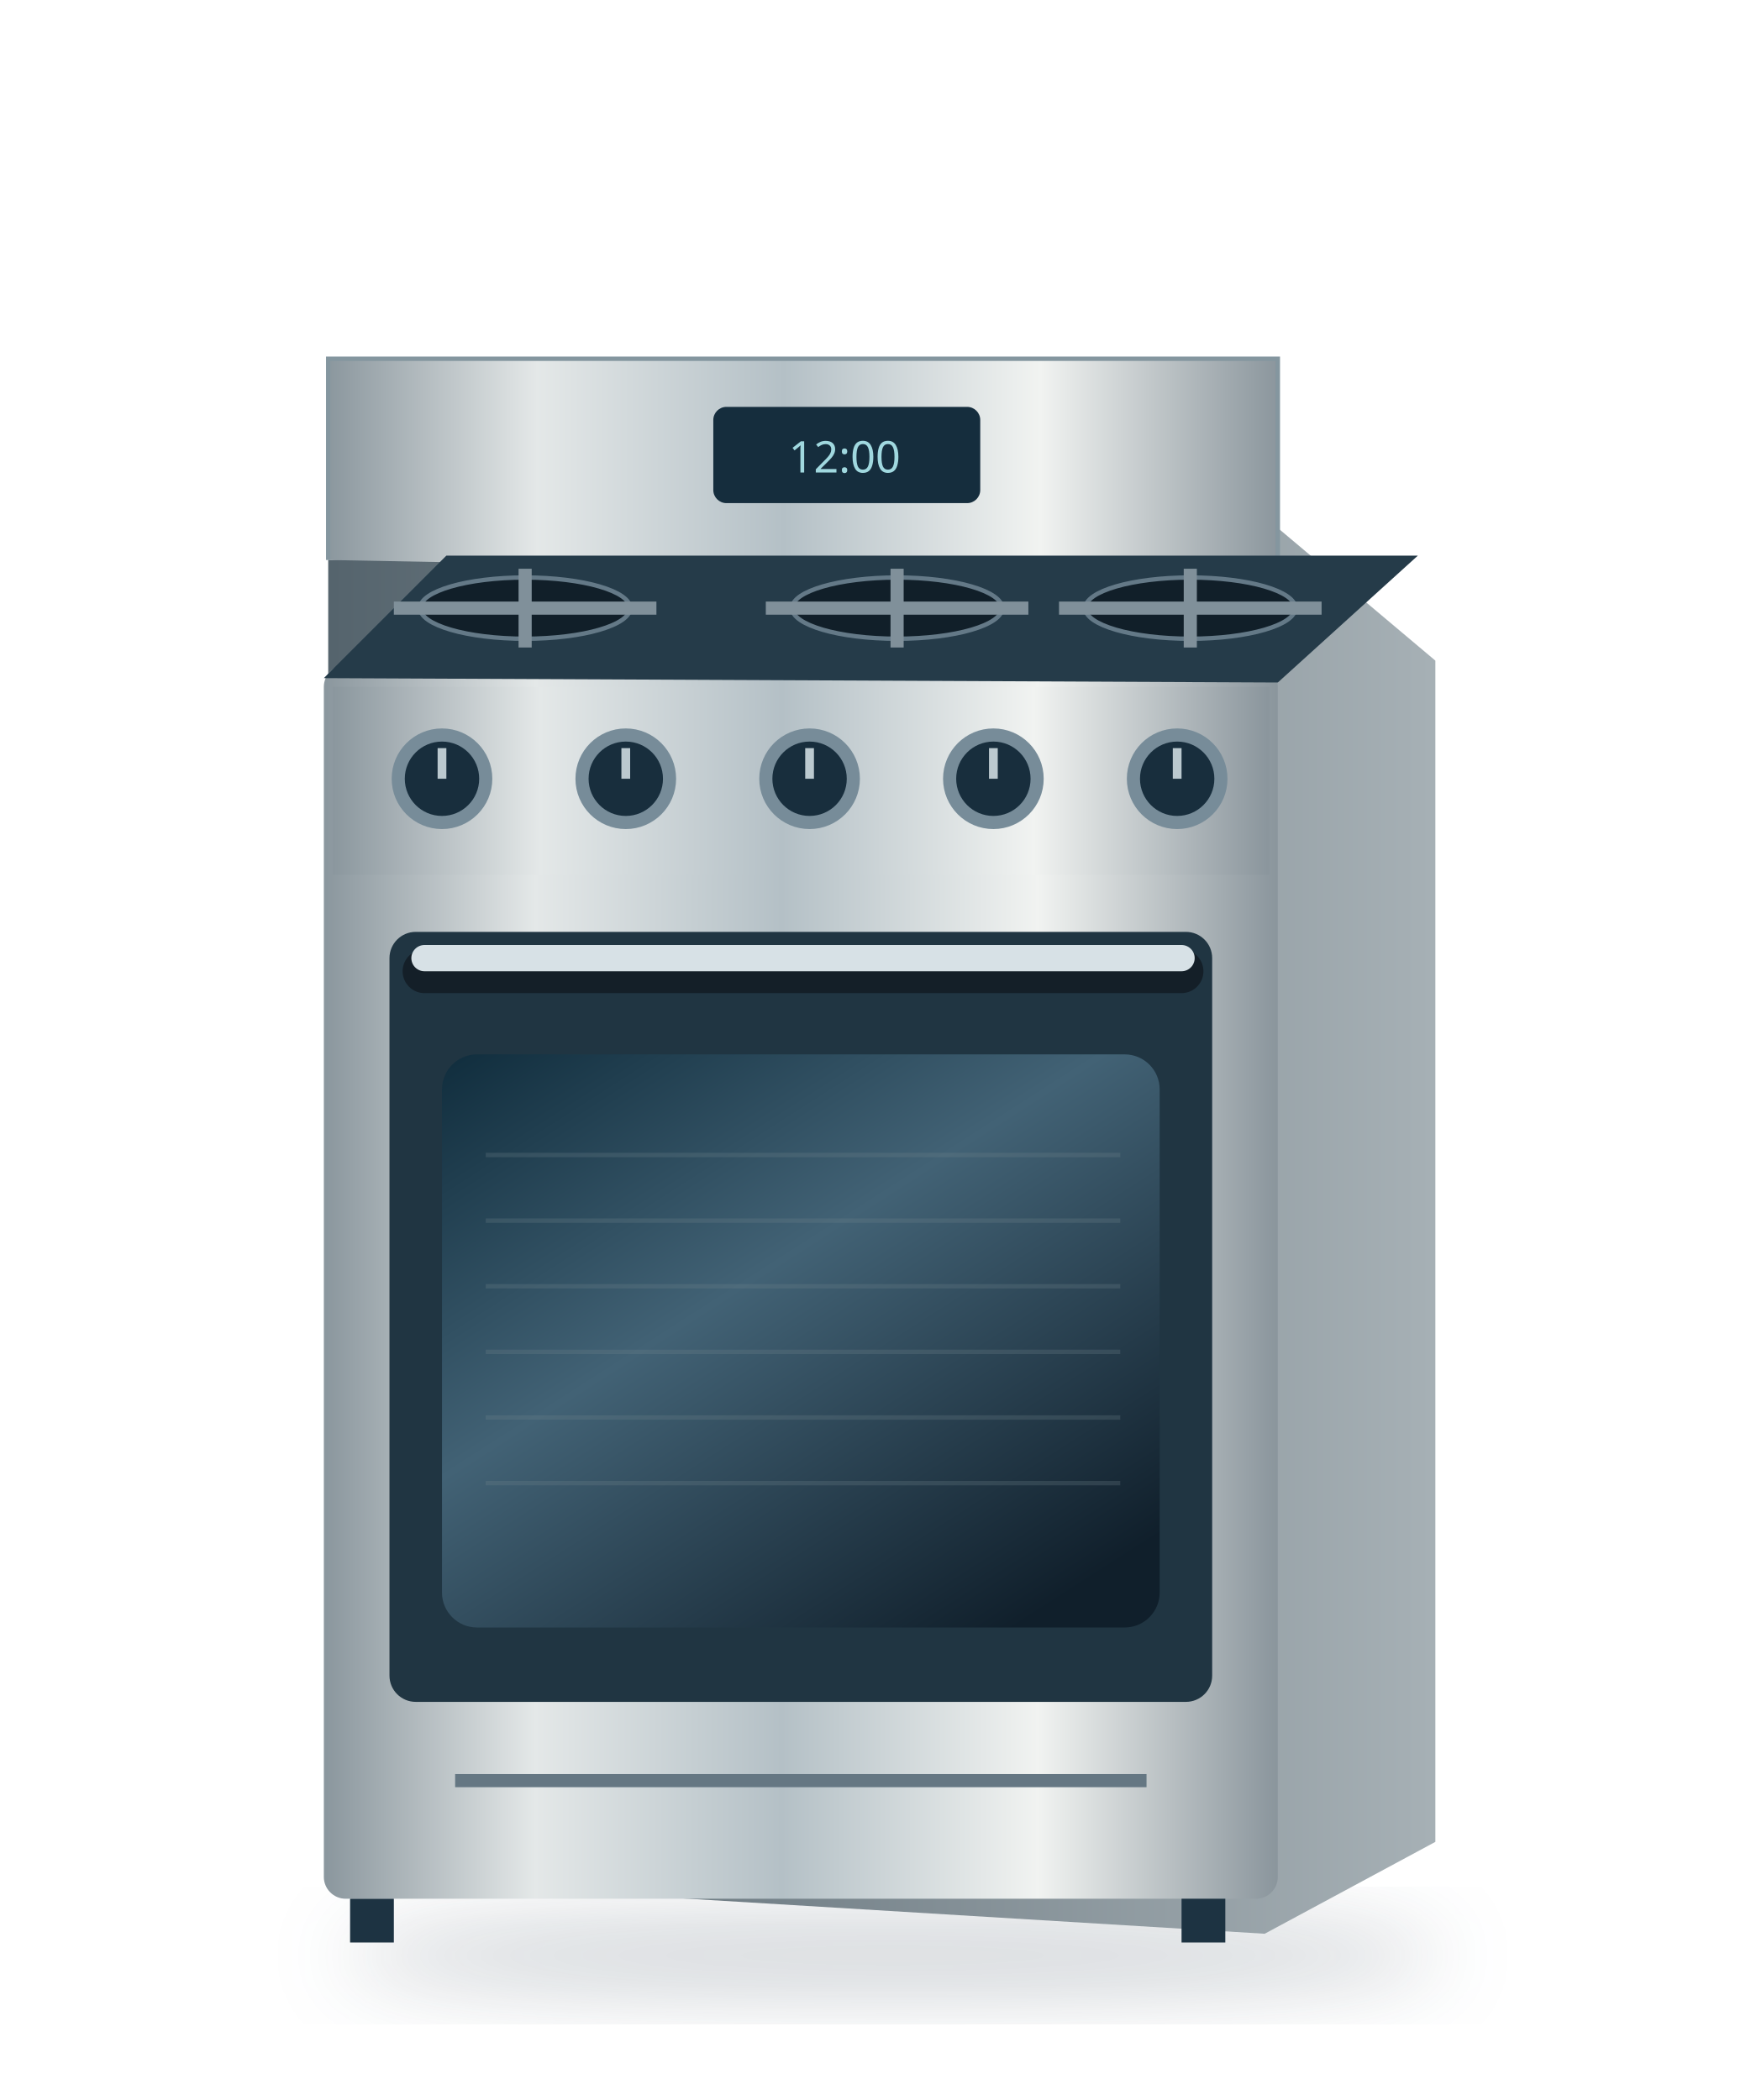
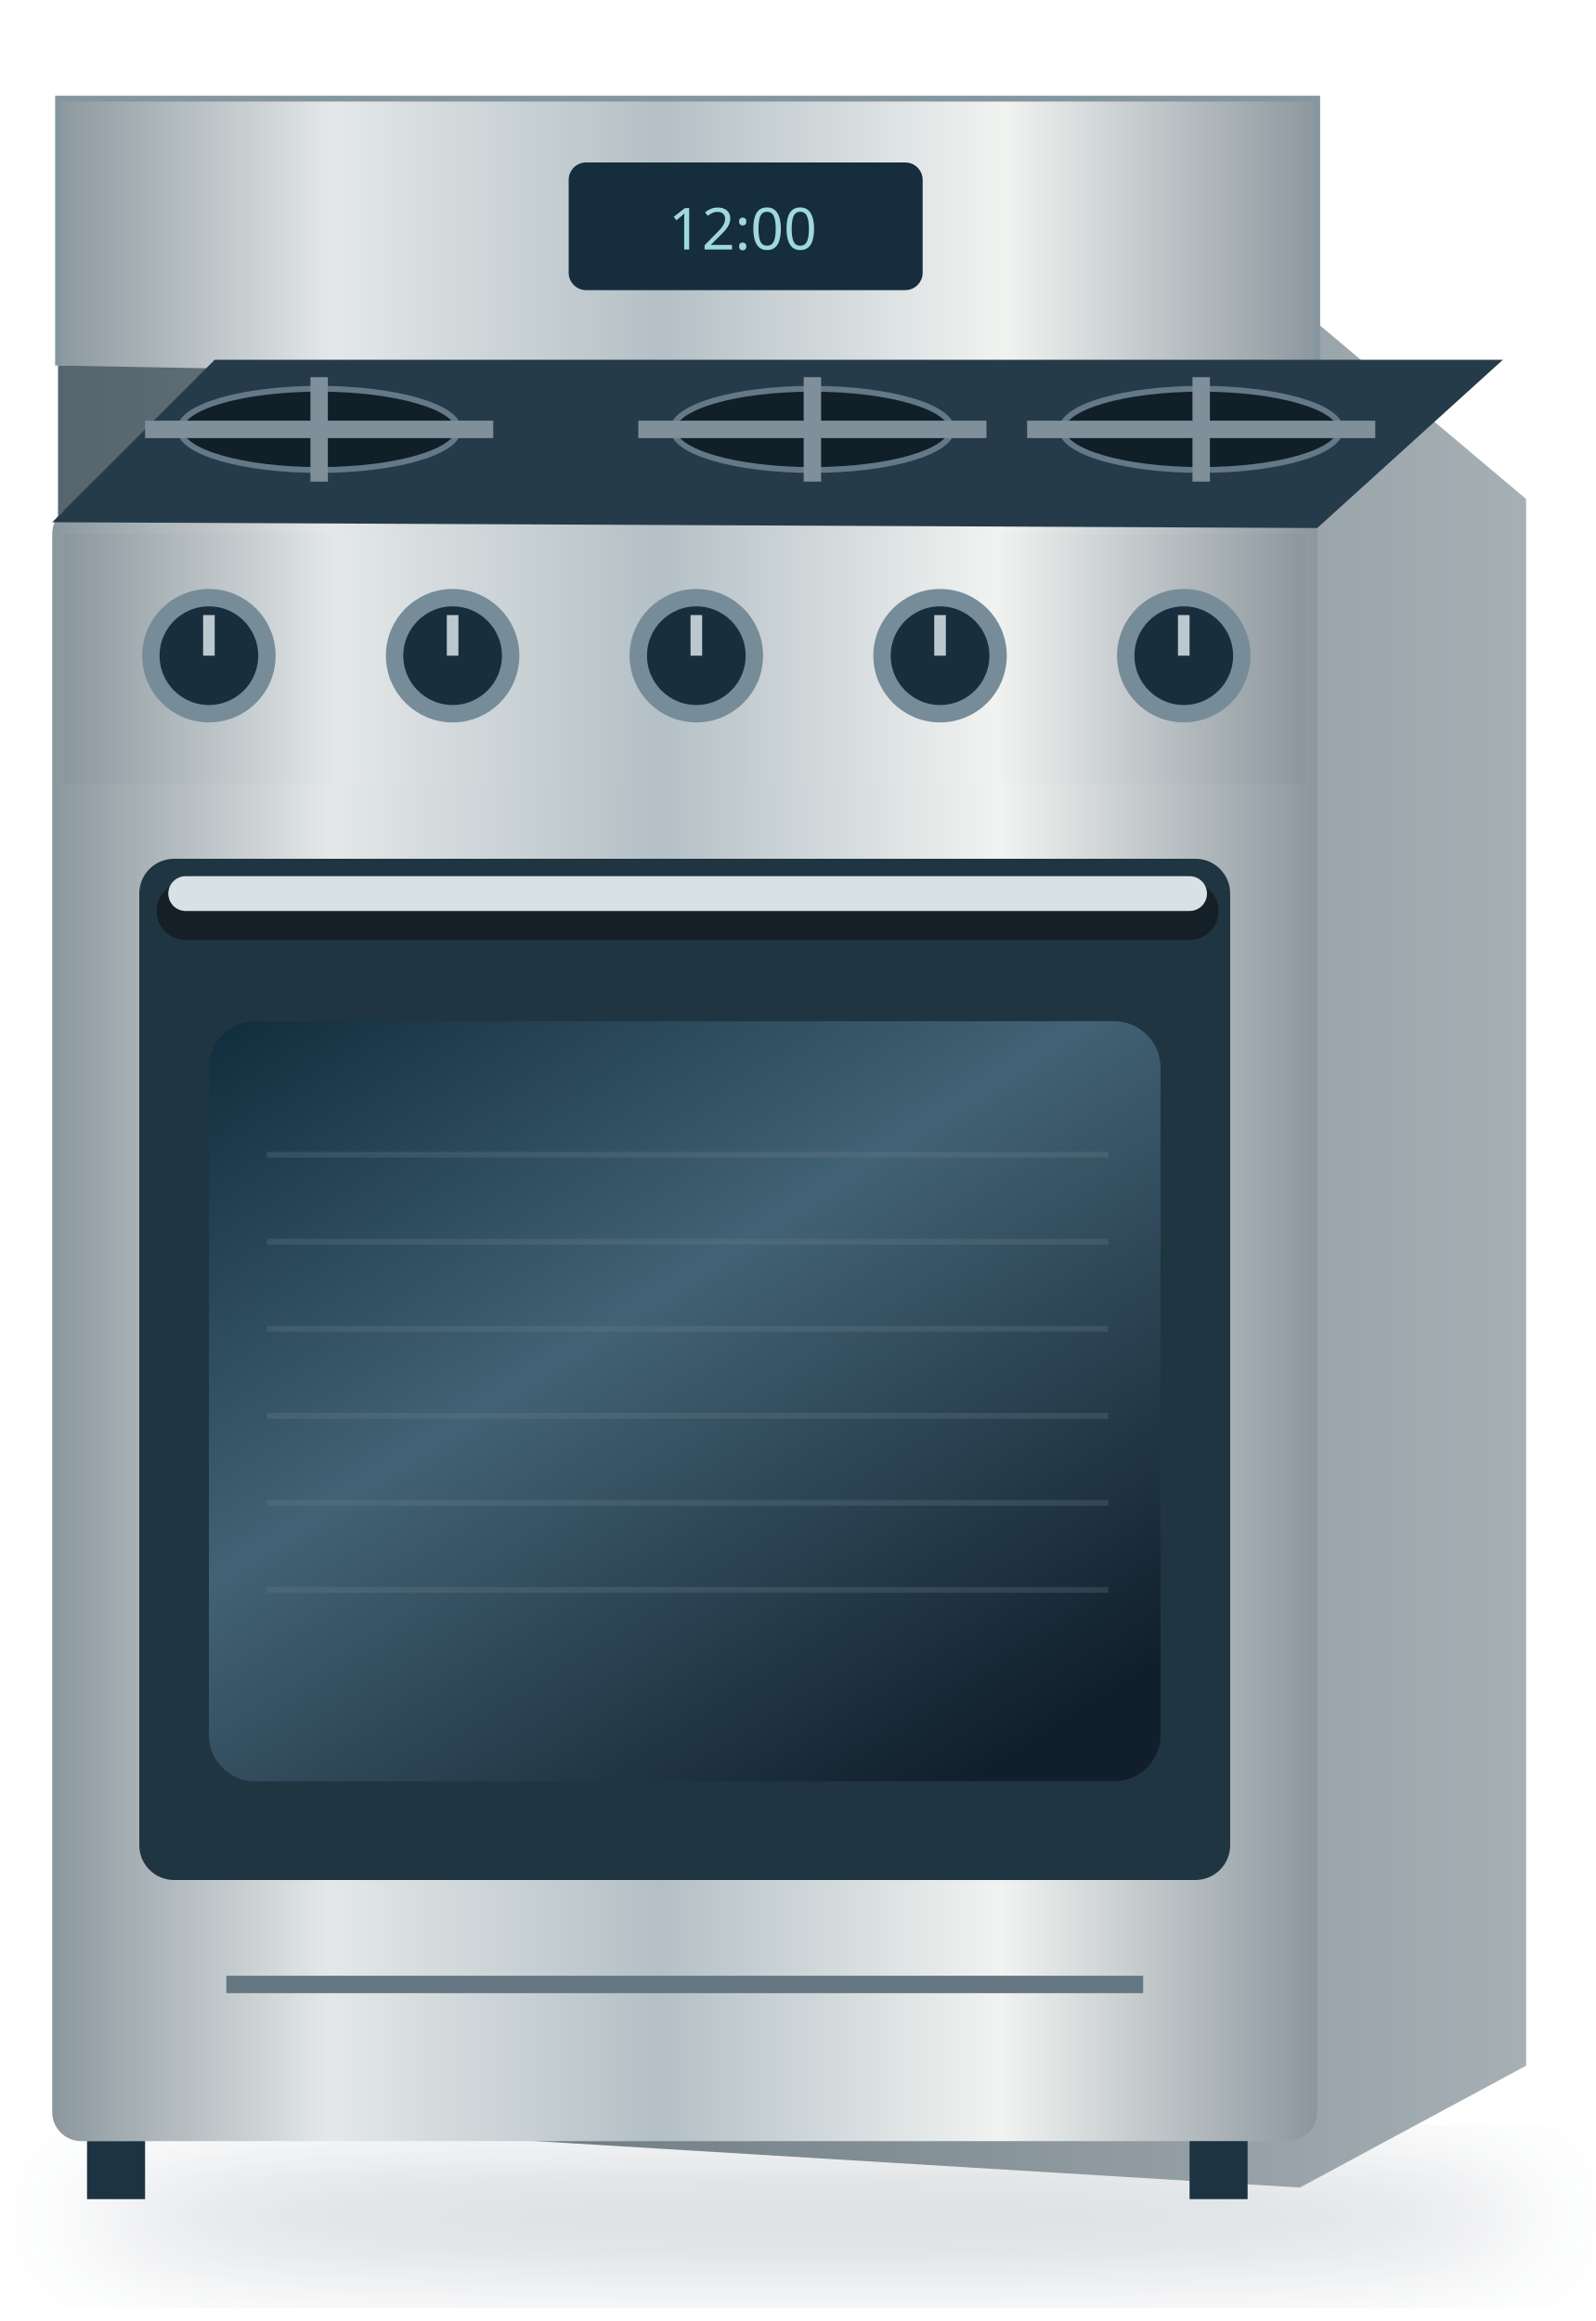
- <svg xmlns="http://www.w3.org/2000/svg" viewBox="0 0 400 480">
+ <svg xmlns="http://www.w3.org/2000/svg" viewBox="65 65 275 400">
  <defs>
    <linearGradient id="metal" x1="0" x2="1">
      <stop stop-color="#8b979e" />
      <stop offset=".22" stop-color="#e4e8e8" />
      <stop offset=".48" stop-color="#b4c0c6" />
      <stop offset=".75" stop-color="#f1f3f1" />
      <stop offset="1" stop-color="#8b969d" />
    </linearGradient>
    <linearGradient id="side" x1="0" x2="1">
      <stop stop-color="#55646d" />
      <stop offset="1" stop-color="#a6b0b5" />
    </linearGradient>
    <linearGradient id="glass" x2=".8" y2="1">
      <stop stop-color="#102d3d" />
      <stop offset=".45" stop-color="#426275" />
      <stop offset="1" stop-color="#101f2b" />
    </linearGradient>
    <linearGradient id="white" x2="1" y2=".6">
      <stop stop-color="#fff" />
      <stop offset=".7" stop-color="#e9edef" />
      <stop offset="1" stop-color="#bdc9d0" />
    </linearGradient>
    <linearGradient id="screen" x2="1" y2="1">
      <stop stop-color="#144da0" />
      <stop offset=".5" stop-color="#2e98c4" />
      <stop offset="1" stop-color="#062351" />
    </linearGradient>
    <filter id="shadow">
      <feGaussianBlur stdDeviation="9" />
    </filter>
  </defs>
  <ellipse cx="204" cy="447" rx="126" ry="13" fill="#233547" opacity=".17" filter="url(#shadow)" />
  <path d="M75 128L290 119L328 151V421L289 442L75 429Z" fill="url(#side)" />
  <rect x="74" y="152" width="218" height="282" rx="5" fill="url(#metal)" />
  <path d="M75 128V82H292V132" fill="url(#metal)" stroke="#84969f" />
  <rect x="163" y="93" width="61" height="22" rx="3" fill="#152d3d" />
  <text x="193" y="108" fill="#a0d8df" font-family="sans-serif" font-size="10" text-anchor="middle">12:00</text>
  <path d="M74 155L102 127H324L292 156Z" fill="#253b49" />
  <ellipse cx="120" cy="139" rx="24" ry="7" fill="#111f29" stroke="#647987" />
  <path d="M90 139H150M120 130V148" stroke="#80909a" stroke-width="3" />
  <ellipse cx="205" cy="139" rx="24" ry="7" fill="#111f29" stroke="#647987" />
  <path d="M175 139H235M205 130V148" stroke="#80909a" stroke-width="3" />
  <ellipse cx="272" cy="139" rx="24" ry="7" fill="#111f29" stroke="#647987" />
  <path d="M242 139H302M272 130V148" stroke="#80909a" stroke-width="3" />
  <rect x="76" y="157" width="214" height="43" fill="url(#metal)" />
  <circle cx="101" cy="178" r="10" fill="#182e3d" stroke="#778c99" stroke-width="3" />
  <path d="M101 171V178" stroke="#bbc9cf" stroke-width="2" />
  <circle cx="143" cy="178" r="10" fill="#182e3d" stroke="#778c99" stroke-width="3" />
  <path d="M143 171V178" stroke="#bbc9cf" stroke-width="2" />
  <circle cx="185" cy="178" r="10" fill="#182e3d" stroke="#778c99" stroke-width="3" />
  <path d="M185 171V178" stroke="#bbc9cf" stroke-width="2" />
  <circle cx="227" cy="178" r="10" fill="#182e3d" stroke="#778c99" stroke-width="3" />
  <path d="M227 171V178" stroke="#bbc9cf" stroke-width="2" />
  <circle cx="269" cy="178" r="10" fill="#182e3d" stroke="#778c99" stroke-width="3" />
  <path d="M269 171V178" stroke="#bbc9cf" stroke-width="2" />
  <rect x="89" y="213" width="188" height="176" rx="6" fill="#203542" />
  <rect x="101" y="241" width="164" height="131" rx="8" fill="url(#glass)" />
  <path d="M111 264H256M111 279H256M111 294H256M111 309H256M111 324H256M111 339H256" stroke="#71848d" opacity=".26" />
  <path d="M97 222H270" stroke="#141f28" stroke-width="10" stroke-linecap="round" />
  <path d="M97 219H270" stroke="#d7e1e6" stroke-width="6" stroke-linecap="round" />
  <path d="M104 407H262" stroke="#657783" stroke-width="3" />
  <path d="M85 434V444M275 434V444" stroke="#1d3342" stroke-width="10" />
</svg>
